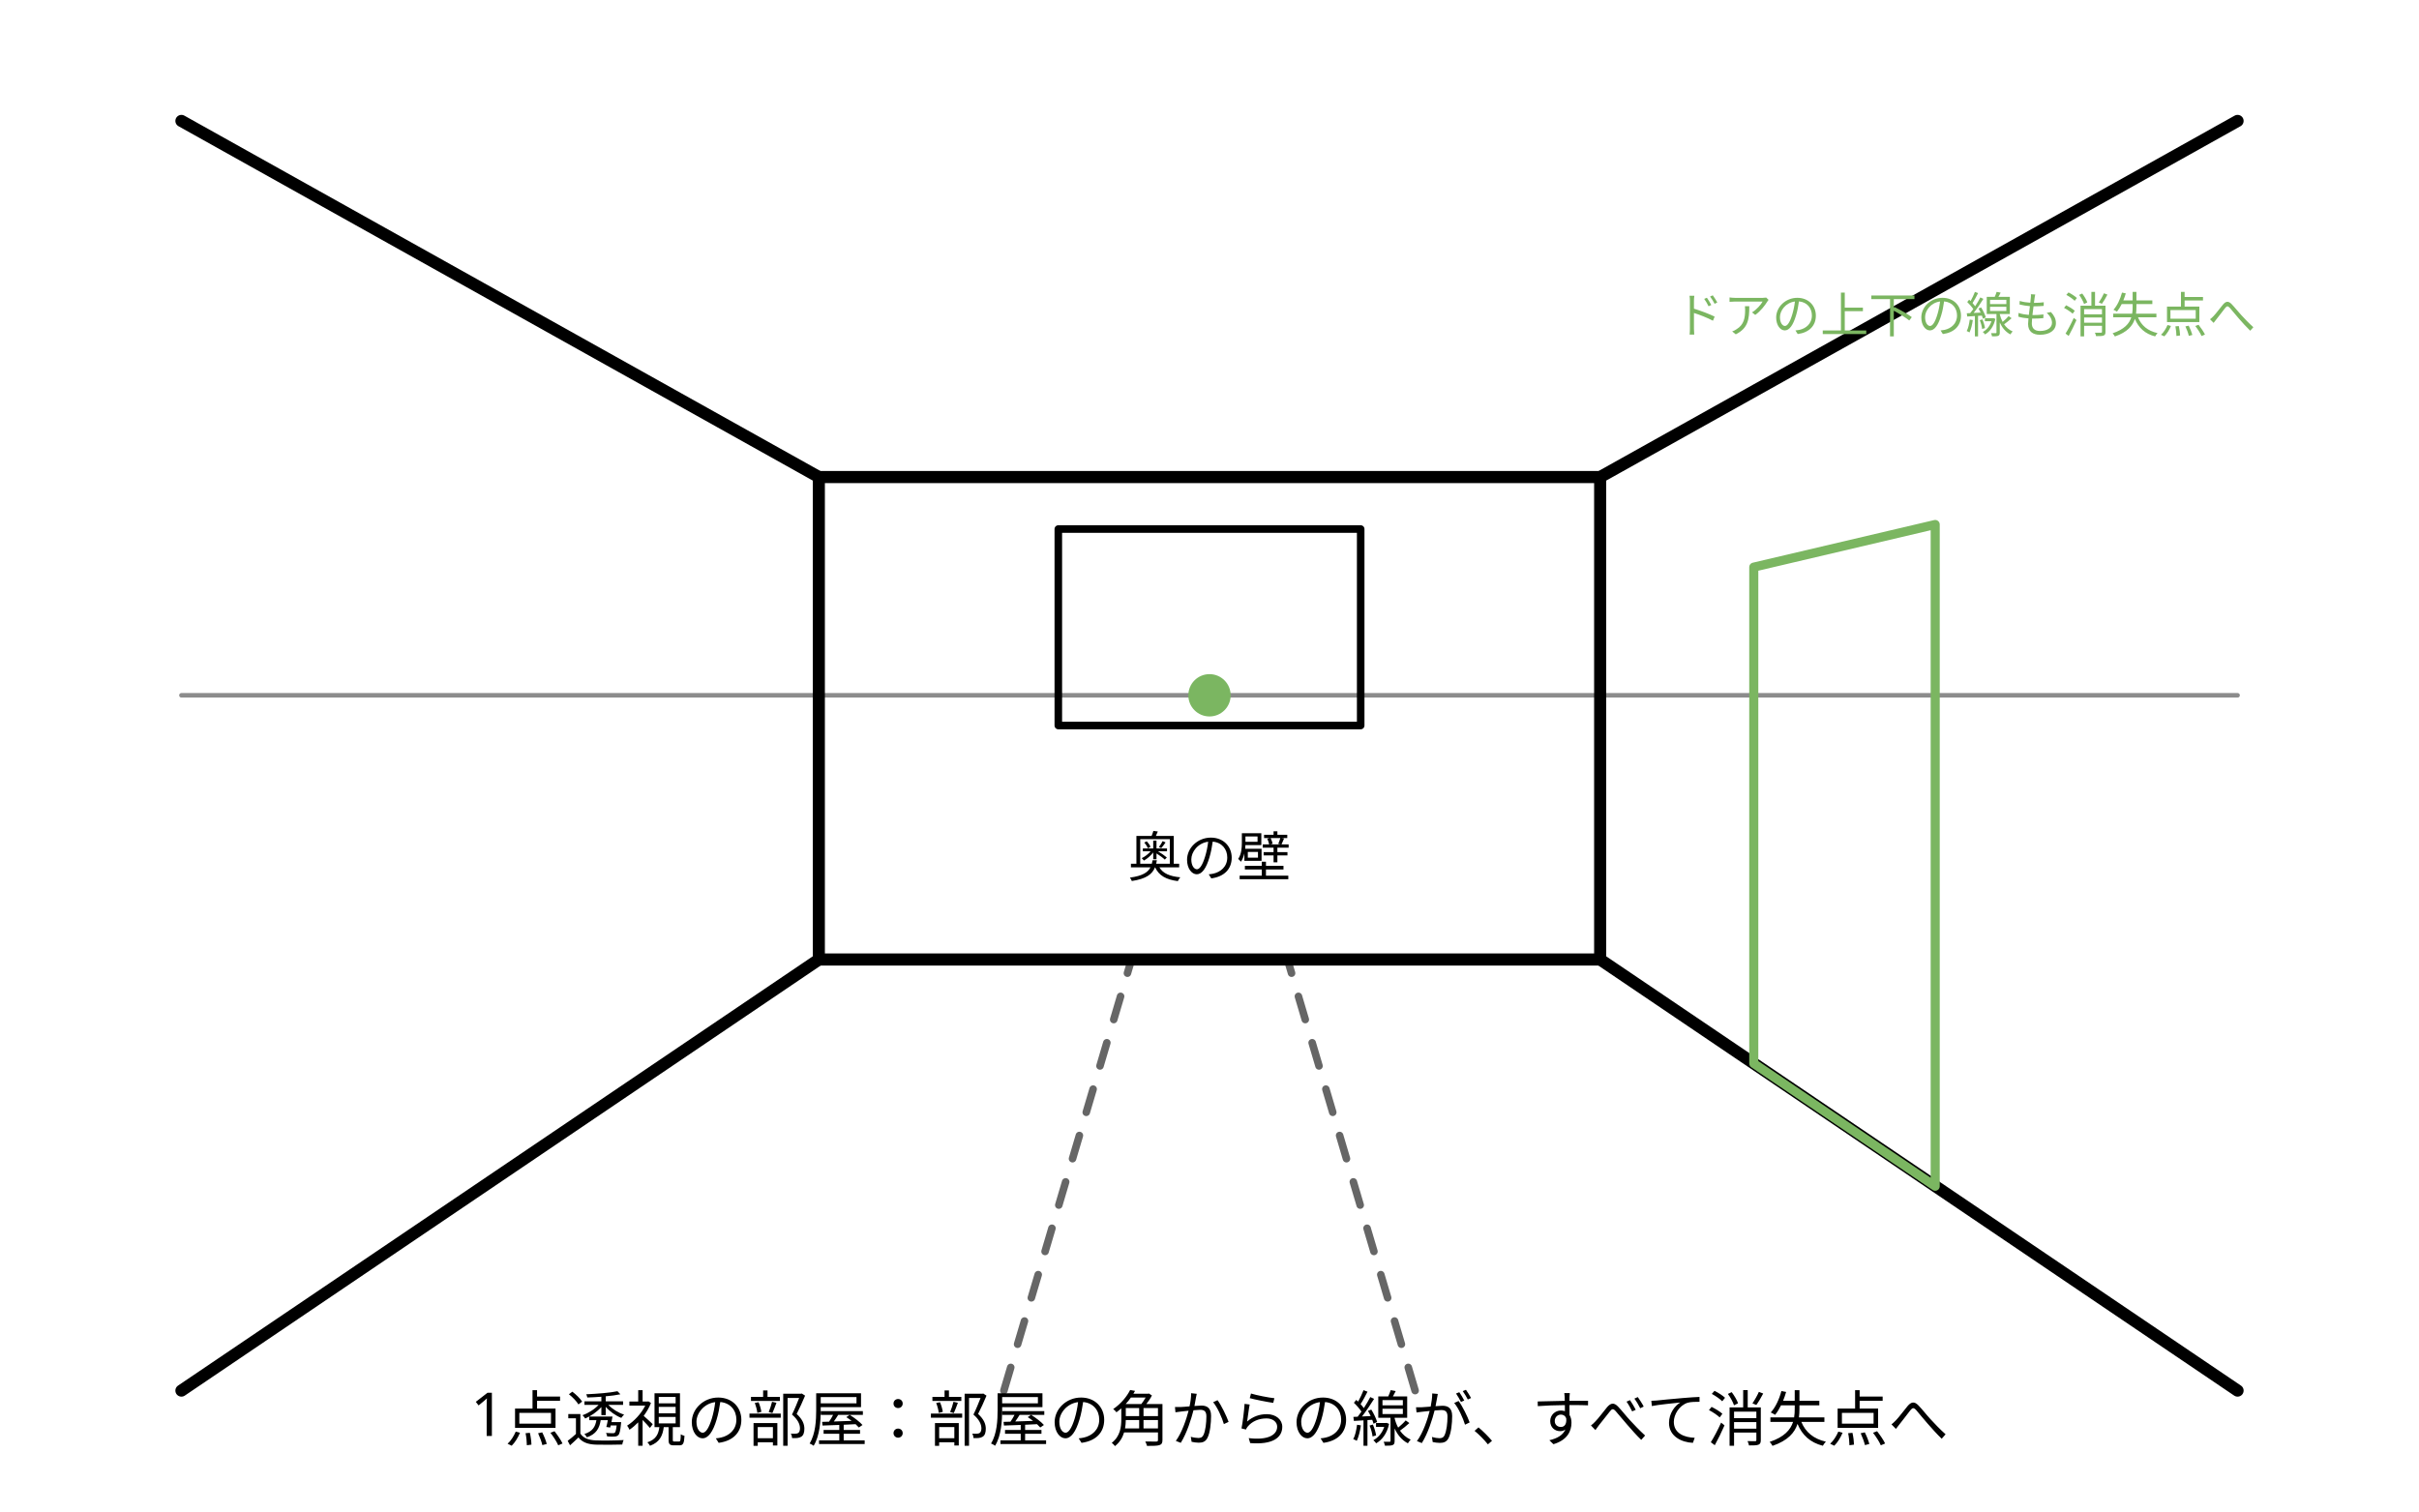
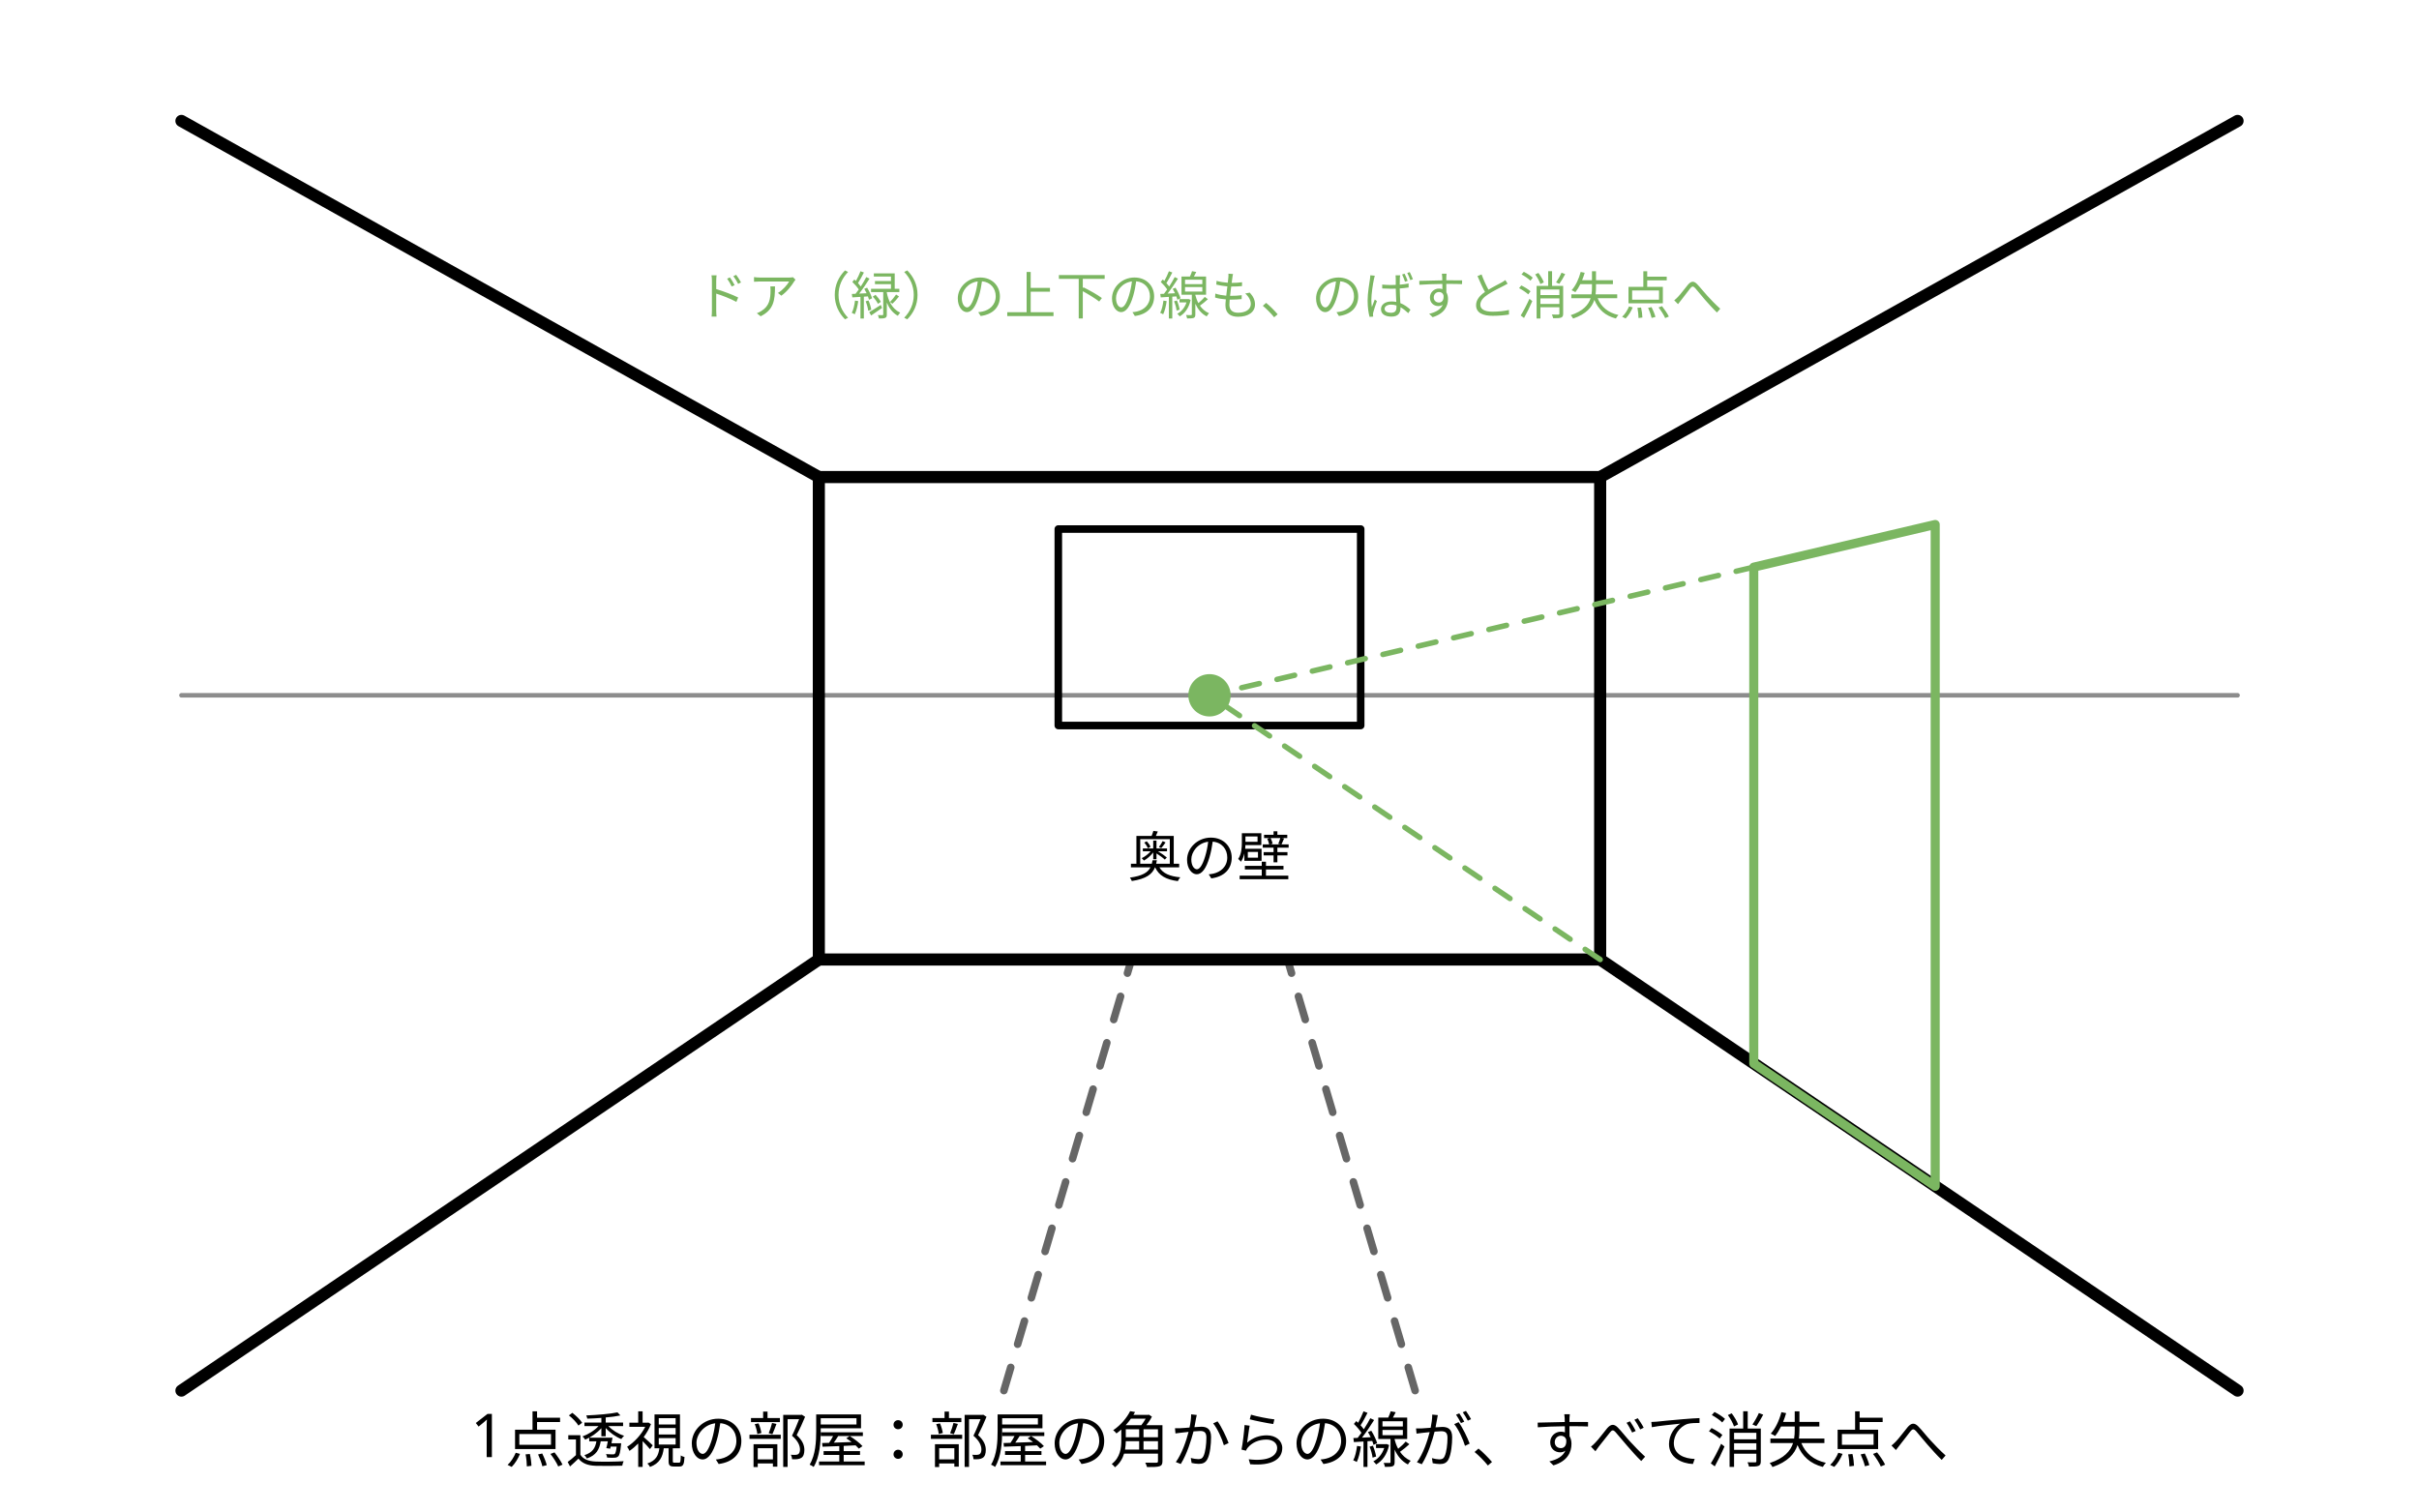
<svg xmlns="http://www.w3.org/2000/svg" viewBox="0 0 800 500" fill="none" stroke="currentColor" stroke-width="2.5" stroke-linecap="round" stroke-linejoin="round" font-family="Zen Kaku Gothic New, sans-serif">
  <path d="M270.8,157.8 L529.2,157.8 L529.2,317.4 L270.8,317.4 Z" stroke-width="4" />
  <line x1="60" y1="40" x2="270.8" y2="157.8" stroke-width="4" />
  <line x1="740" y1="40" x2="529.2" y2="157.8" stroke-width="4" />
  <line x1="740" y1="460" x2="529.2" y2="317.4" stroke-width="4" />
  <line x1="60" y1="460" x2="270.8" y2="317.4" stroke-width="4" />
  <line x1="60" y1="230" x2="740" y2="230" stroke-width="1.5" opacity="0.45" />
  <circle cx="400" cy="230" r="7" fill="#7BB661" stroke="none" />
  <path d="M350,175 L450,175 L450,240 L350,240 Z" />
  <path d="M640,392.4 L640,173.5 L580,187.6 L580,351.8 Z" stroke="#7BB661" stroke-width="3" />
+   <line x1="580" y1="187.6" x2="400" y2="230" stroke="#7BB661" stroke-width="1.8" stroke-dasharray="6 6" />
+   <line x1="529.2" y1="317.4" x2="400" y2="230" stroke="#7BB661" stroke-width="1.8" stroke-dasharray="6 6" />
  <line x1="332" y1="460" x2="374.2" y2="317.4" stroke-dasharray="8 8" opacity="0.6" />
  <line x1="468" y1="460" x2="425.8" y2="317.4" stroke-dasharray="8 8" opacity="0.6" />
  <text x="400" y="290" font-size="18" fill="currentColor" stroke="none" text-anchor="middle">奥の壁</text>
-   <text x="650" y="110" font-size="16" fill="#7BB661" stroke="none" text-anchor="middle">ドアの上下の線も消失点へ</text>
-   <text x="400" y="475" font-size="20" fill="currentColor" stroke="none" text-anchor="middle">1点透視の部屋：部屋の角からの線が、すべて消失点へ</text>
+   <text x="400" y="104" font-size="17" fill="#7BB661" stroke="none" text-anchor="middle">ドア（緑）の上下の線も、のばすと消失点へ</text>
+   <text x="400" y="482" font-size="20" fill="currentColor" stroke="none" text-anchor="middle">1点透視の部屋：部屋の角からの線が、すべて消失点へ</text>
</svg>
